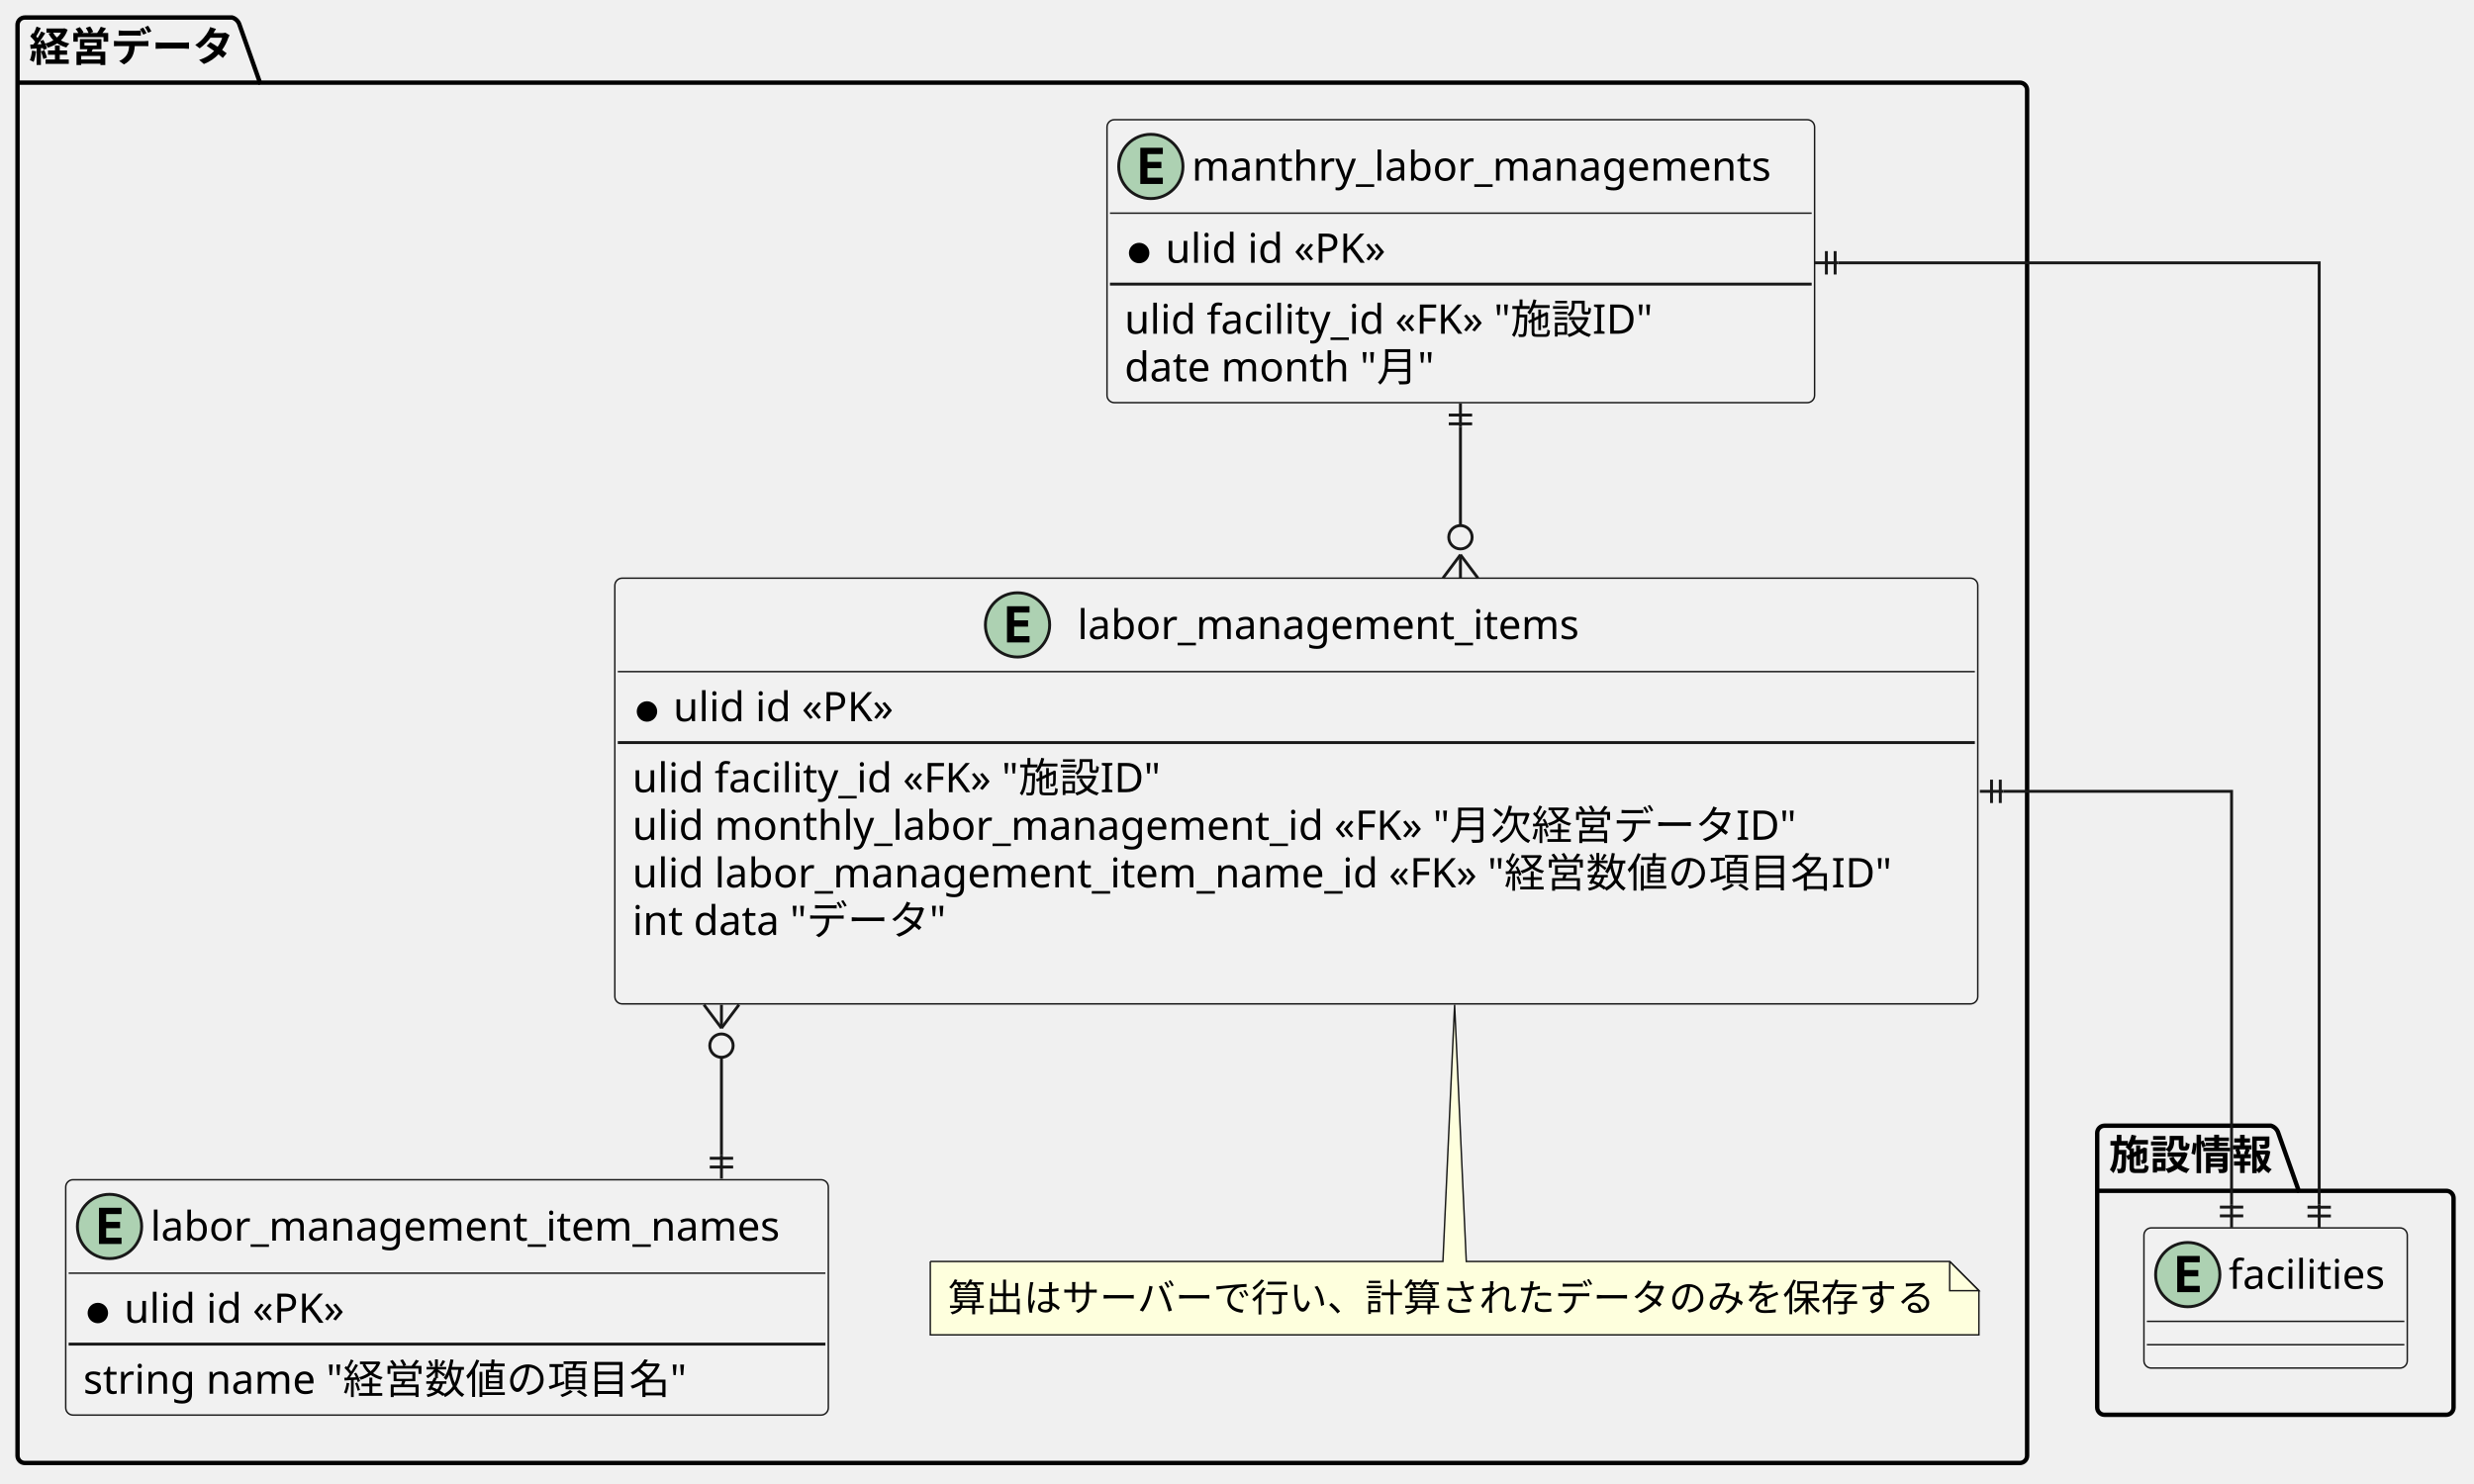
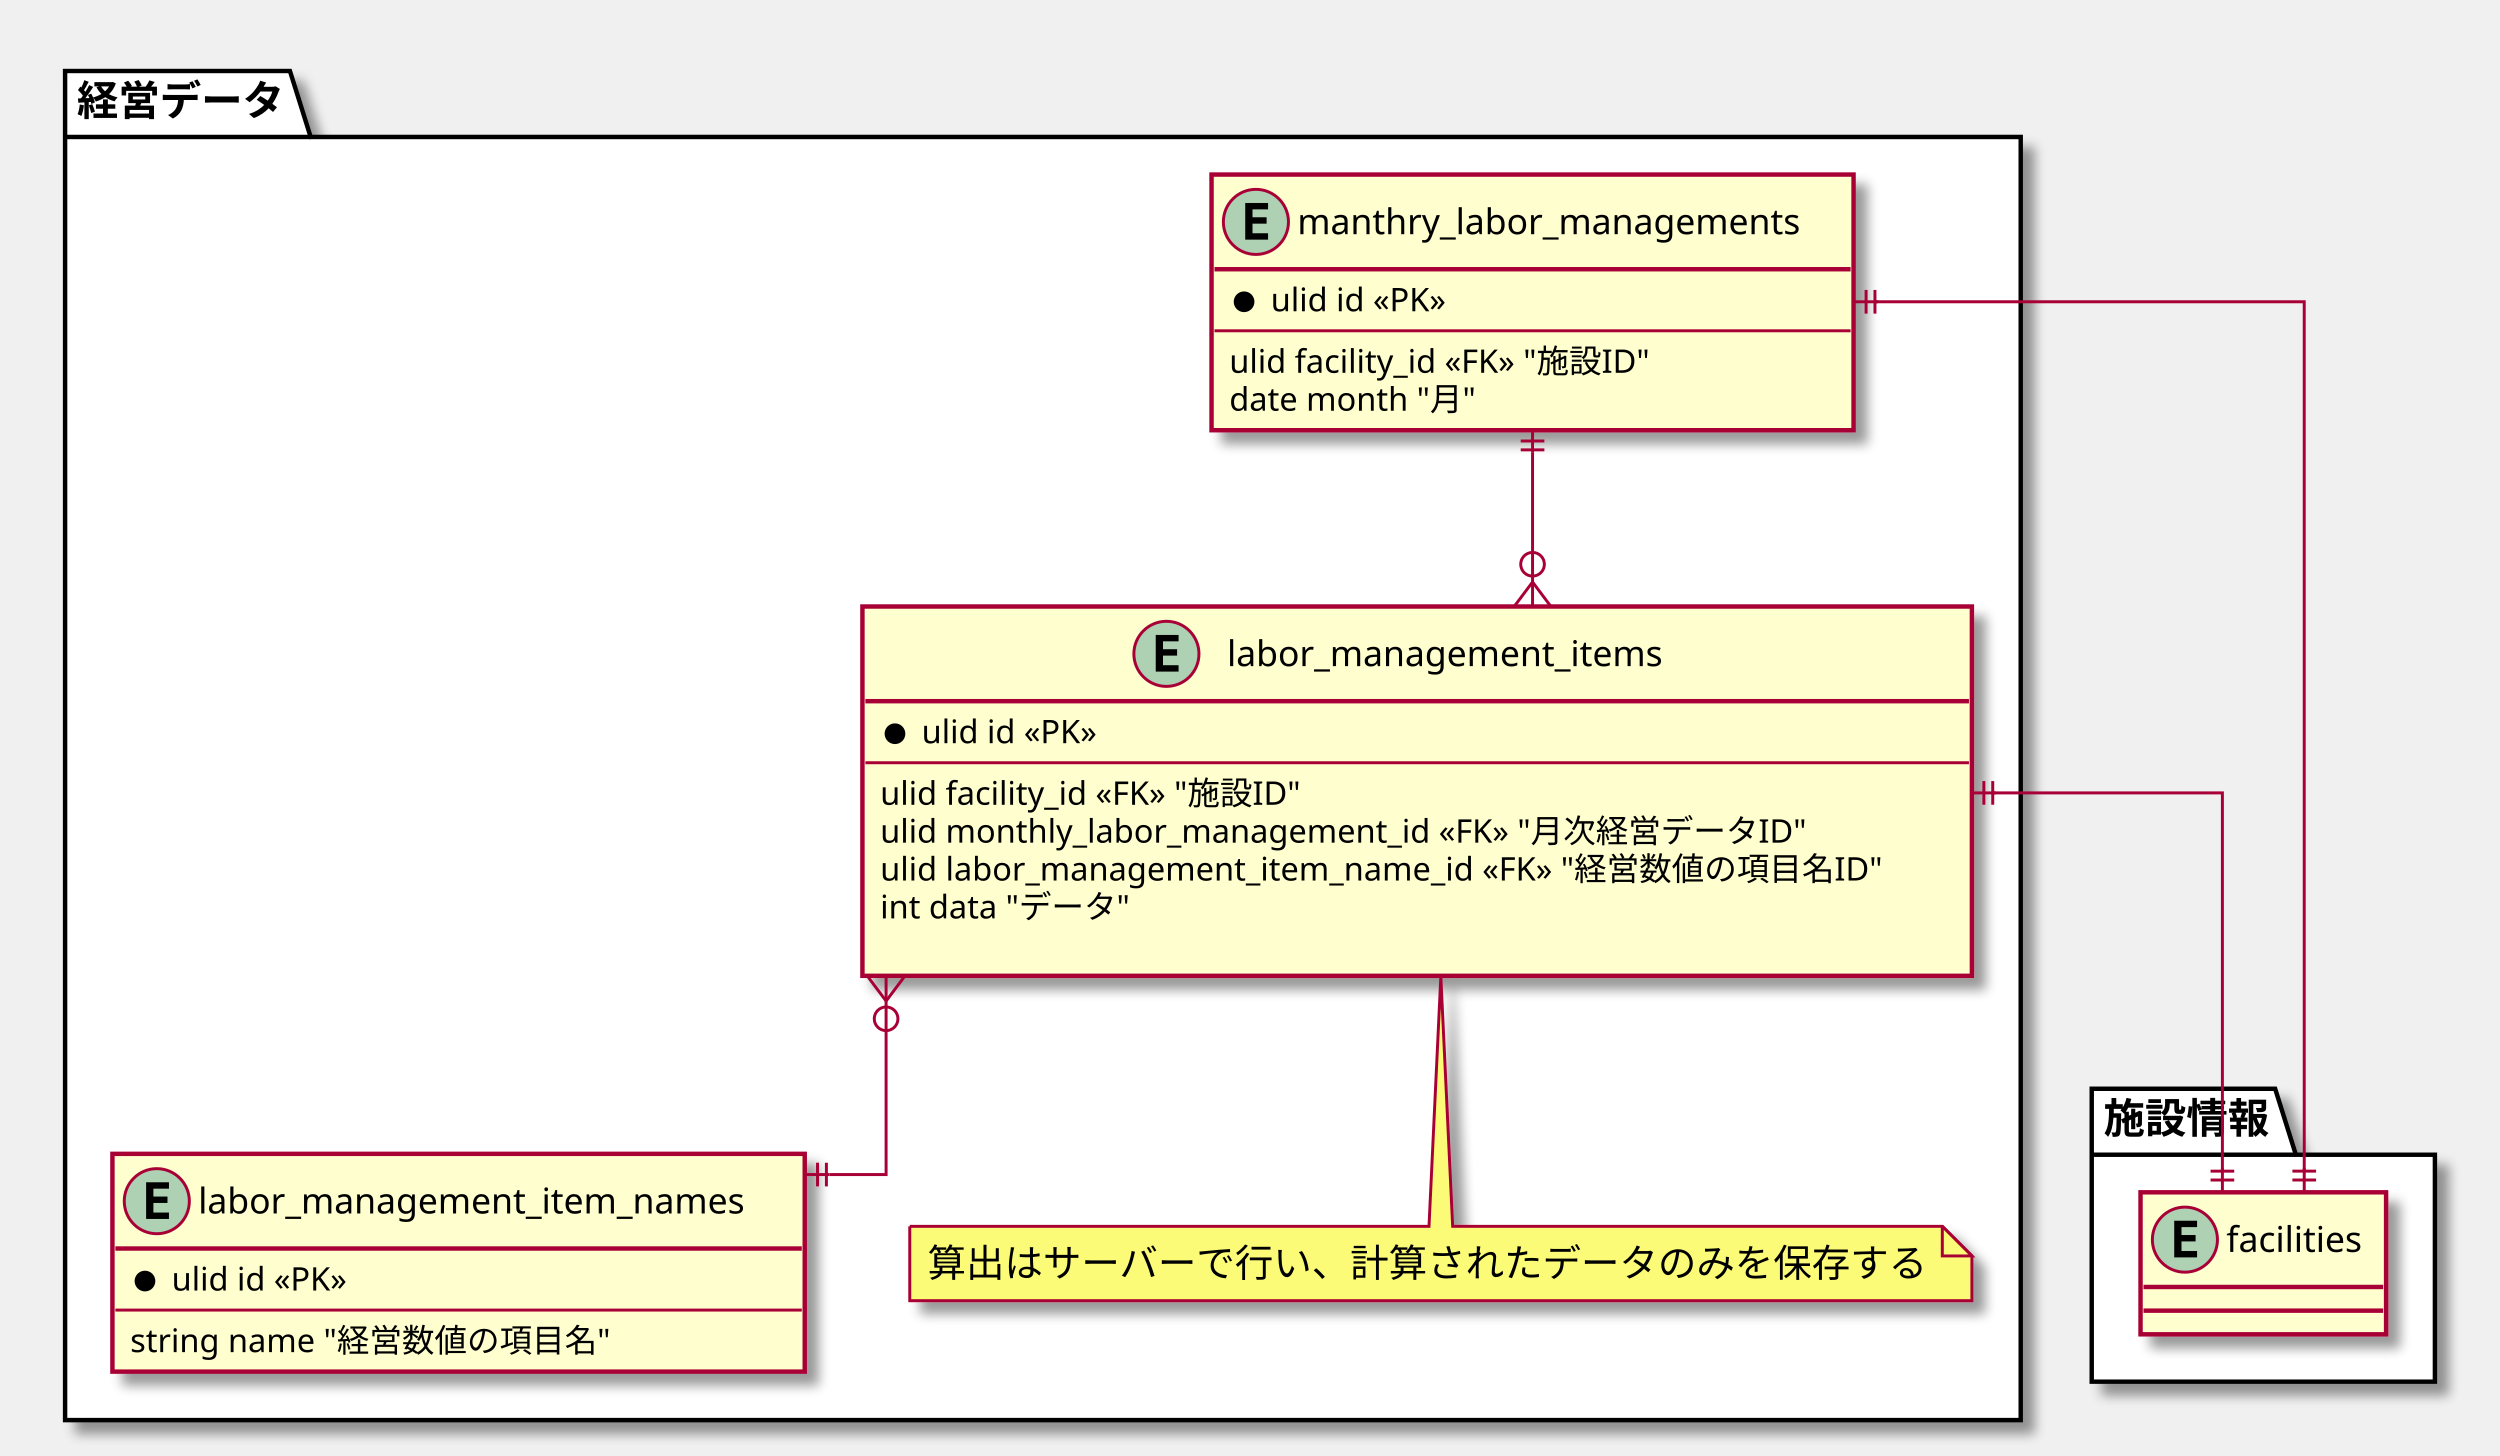
- <svg xmlns="http://www.w3.org/2000/svg" contentStyleType="text/css" height="508px" preserveAspectRatio="none" style="width:847px;height:508px;background:#FFFFFF;" version="1.1" viewBox="0 0 847 508" width="847px" zoomAndPan="magnify">
-   <defs />
+ <svg xmlns="http://www.w3.org/2000/svg" contentScriptType="application/ecmascript" contentStyleType="text/css" height="492px" preserveAspectRatio="none" style="width:845px;height:492px;" version="1.1" viewBox="0 0 845 492" width="845px" zoomAndPan="magnify">
+   <defs>
+     <filter height="300%" id="f1n43isifydl9s" width="300%" x="-1" y="-1">
+       <feGaussianBlur result="blurOut" stdDeviation="2.0" />
+       <feColorMatrix in="blurOut" result="blurOut2" type="matrix" values="0 0 0 0 0 0 0 0 0 0 0 0 0 0 0 0 0 0 .4 0" />
+       <feOffset dx="4.0" dy="4.0" in="blurOut2" result="blurOut3" />
+       <feBlend in="SourceGraphic" in2="blurOut3" mode="normal" />
+     </filter>
+   </defs>
  <g>
-     <g id="cluster_経営データ">
-       <path d="M8.5,6 L79.5,6 A3.75,3.75 0 0 1 82,8.5 L89,28.297 L691.5,28.297 A2.5,2.5 0 0 1 694,30.797 L694,498.5 A2.5,2.5 0 0 1 691.5,501 L8.5,501 A2.5,2.5 0 0 1 6,498.5 L6,8.5 A2.5,2.5 0 0 1 8.5,6 " fill="none" style="stroke:#000000;stroke-width:1.5;" />
-       <line style="stroke:#000000;stroke-width:1.5;" x1="6" x2="89" y1="28.297" y2="28.297" />
-       <text fill="#000000" font-family="sans-serif" font-size="14" font-weight="bold" lengthAdjust="spacing" textLength="70" x="10" y="20.995">経営データ</text>
-     </g>
-     <g id="cluster_施設情報">
-       <path d="M720.5,385.5 L777.5,385.5 A3.75,3.75 0 0 1 780,388 L787,407.797 L837.5,407.797 A2.5,2.5 0 0 1 840,410.297 L840,482 A2.5,2.5 0 0 1 837.5,484.5 L720.5,484.5 A2.5,2.5 0 0 1 718,482 L718,388 A2.5,2.5 0 0 1 720.5,385.5 " fill="none" style="stroke:#000000;stroke-width:1.5;" />
-       <line style="stroke:#000000;stroke-width:1.5;" x1="718" x2="787" y1="407.797" y2="407.797" />
-       <text fill="#000000" font-family="sans-serif" font-size="14" font-weight="bold" lengthAdjust="spacing" textLength="56" x="722" y="400.495">施設情報</text>
-     </g>
-     <g id="elem_labor_management_item_names">
-       <rect codeLine="4" fill="#F1F1F1" height="80.594" id="labor_management_item_names" rx="2.5" ry="2.5" style="stroke:#181818;stroke-width:0.5;" width="261.086" x="22.5" y="404" />
-       <ellipse cx="37.5" cy="420" fill="#ADD1B2" rx="11" ry="11" style="stroke:#181818;stroke-width:1;" />
-       <path d="M41.609,426 L33.891,426 L33.891,413.609 L41.609,413.609 L41.609,415.766 L36.344,415.766 L36.344,418.438 L41.109,418.438 L41.109,420.594 L36.344,420.594 L36.344,423.844 L41.609,423.844 L41.609,426 Z " fill="#000000" />
-       <text fill="#000000" font-family="sans-serif" font-size="14" lengthAdjust="spacing" textLength="229.086" x="51.5" y="424.847">labor_management_item_names</text>
-       <line style="stroke:#181818;stroke-width:0.5;" x1="23.5" x2="282.586" y1="436" y2="436" />
-       <ellipse cx="33.5" cy="449.648" fill="#000000" rx="3" ry="3" style="stroke:#000000;stroke-width:1;" />
-       <text fill="#000000" font-family="sans-serif" font-size="14" lengthAdjust="spacing" textLength="81.97" x="42.5" y="452.995">ulid id «PK»</text>
-       <line style="stroke:#181818;stroke-width:1;" x1="23.5" x2="282.586" y1="460.297" y2="460.297" />
-       <text fill="#000000" font-family="sans-serif" font-size="14" lengthAdjust="spacing" textLength="213.67" x="28.5" y="477.292">string name "経営数値の項目名"</text>
-     </g>
-     <g id="elem_labor_management_items">
-       <rect codeLine="10" fill="#F1F1F1" height="145.781" id="labor_management_items" rx="2.5" ry="2.5" style="stroke:#181818;stroke-width:0.5;" width="466.61" x="210.5" y="198" />
-       <ellipse cx="348.363" cy="214" fill="#ADD1B2" rx="11" ry="11" style="stroke:#181818;stroke-width:1;" />
-       <path d="M352.473,220 L344.754,220 L344.754,207.609 L352.473,207.609 L352.473,209.766 L347.207,209.766 L347.207,212.438 L351.973,212.438 L351.973,214.594 L347.207,214.594 L347.207,217.844 L352.473,217.844 L352.473,220 Z " fill="#000000" />
-       <text fill="#000000" font-family="sans-serif" font-size="14" lengthAdjust="spacing" textLength="182.383" x="368.863" y="218.847">labor_management_items</text>
-       <line style="stroke:#181818;stroke-width:0.5;" x1="211.5" x2="676.11" y1="230" y2="230" />
-       <ellipse cx="221.5" cy="243.648" fill="#000000" rx="3" ry="3" style="stroke:#000000;stroke-width:1;" />
-       <text fill="#000000" font-family="sans-serif" font-size="14" lengthAdjust="spacing" textLength="81.97" x="230.5" y="246.995">ulid id «PK»</text>
-       <line style="stroke:#181818;stroke-width:1;" x1="211.5" x2="676.11" y1="254.297" y2="254.297" />
-       <text fill="#000000" font-family="sans-serif" font-size="14" lengthAdjust="spacing" textLength="195.467" x="216.5" y="271.292">ulid facility_id «FK» "施設ID"</text>
-       <text fill="#000000" font-family="sans-serif" font-size="14" lengthAdjust="spacing" textLength="419.89" x="216.5" y="287.589">ulid monthly_labor_management_id «FK» "月次経営データID"</text>
-       <text fill="#000000" font-family="sans-serif" font-size="14" lengthAdjust="spacing" textLength="454.61" x="216.5" y="303.886">ulid labor_management_item_name_id «FK» "経営数値の項目名ID"</text>
-       <text fill="#000000" font-family="sans-serif" font-size="14" lengthAdjust="spacing" textLength="113.565" x="216.5" y="320.183">int data "データ"</text>
-       <text fill="#000000" font-family="sans-serif" font-size="14" lengthAdjust="spacing" textLength="4.45" x="216.5" y="336.479"> </text>
-     </g>
-     <g id="elem_GMN5">
-       <path d="M318.5,432 L318.5,457.133 A0,0 0 0 0 318.5,457.133 L677.5,457.133 A0,0 0 0 0 677.5,457.133 L677.5,442 L667.5,432 L502,432 L498,344.08 L494,432 L318.5,432 A0,0 0 0 0 318.5,432 " fill="#FEFFDD" style="stroke:#181818;stroke-width:0.5;" />
-       <path d="M667.5,432 L667.5,442 L677.5,442 L667.5,432 " fill="#FEFFDD" style="stroke:#181818;stroke-width:0.5;" />
-       <text fill="#000000" font-family="sans-serif" font-size="13" lengthAdjust="spacing" textLength="338" x="324.5" y="449.067">算出はサーバーで行い、計算されたデータのみを保存する</text>
-     </g>
-     <g id="elem_manthry_labor_managements">
-       <rect codeLine="24" fill="#F1F1F1" height="96.891" id="manthry_labor_managements" rx="2.5" ry="2.5" style="stroke:#181818;stroke-width:0.5;" width="242.246" x="379" y="41" />
-       <ellipse cx="394" cy="57" fill="#ADD1B2" rx="11" ry="11" style="stroke:#181818;stroke-width:1;" />
-       <path d="M398.109,63 L390.391,63 L390.391,50.609 L398.109,50.609 L398.109,52.766 L392.844,52.766 L392.844,55.438 L397.609,55.438 L397.609,57.594 L392.844,57.594 L392.844,60.844 L398.109,60.844 L398.109,63 Z " fill="#000000" />
-       <text fill="#000000" font-family="sans-serif" font-size="14" lengthAdjust="spacing" textLength="210.246" x="408" y="61.847">manthry_labor_managements</text>
-       <line style="stroke:#181818;stroke-width:0.5;" x1="380" x2="620.246" y1="73" y2="73" />
-       <ellipse cx="390" cy="86.648" fill="#000000" rx="3" ry="3" style="stroke:#000000;stroke-width:1;" />
-       <text fill="#000000" font-family="sans-serif" font-size="14" lengthAdjust="spacing" textLength="81.97" x="399" y="89.995">ulid id «PK»</text>
-       <line style="stroke:#181818;stroke-width:1;" x1="380" x2="620.246" y1="97.297" y2="97.297" />
-       <text fill="#000000" font-family="sans-serif" font-size="14" lengthAdjust="spacing" textLength="195.467" x="385" y="114.292">ulid facility_id «FK» "施設ID"</text>
-       <text fill="#000000" font-family="sans-serif" font-size="14" lengthAdjust="spacing" textLength="112.786" x="385" y="130.589">date month "月"</text>
-     </g>
-     <g id="elem_facilities">
-       <rect codeLine="33" fill="#F1F1F1" height="48" id="facilities" rx="2.5" ry="2.5" style="stroke:#181818;stroke-width:0.5;" width="90.16" x="734" y="420.5" />
-       <ellipse cx="749" cy="436.5" fill="#ADD1B2" rx="11" ry="11" style="stroke:#181818;stroke-width:1;" />
-       <path d="M753.109,442.5 L745.391,442.5 L745.391,430.109 L753.109,430.109 L753.109,432.266 L747.844,432.266 L747.844,434.938 L752.609,434.938 L752.609,437.094 L747.844,437.094 L747.844,440.344 L753.109,440.344 L753.109,442.5 Z " fill="#000000" />
-       <text fill="#000000" font-family="sans-serif" font-size="14" lengthAdjust="spacing" textLength="58.16" x="763" y="441.347">facilities</text>
-       <line style="stroke:#181818;stroke-width:0.5;" x1="735" x2="823.16" y1="452.5" y2="452.5" />
-       <line style="stroke:#181818;stroke-width:0.5;" x1="735" x2="823.16" y1="460.5" y2="460.5" />
-     </g>
-     <g id="link_manthry_labor_managements_labor_management_items">
-       <path codeLine="38" d="M500,146.14 C500,164.51 500,159.85 500,179.98 " fill="none" id="manthry_labor_managements-labor_management_items" style="stroke:#181818;stroke-width:1;" />
-       <line style="stroke:#181818;stroke-width:1;" x1="496" x2="504" y1="142.14" y2="142.14" />
-       <line style="stroke:#181818;stroke-width:1;" x1="496" x2="504" y1="145.14" y2="145.14" />
-       <line style="stroke:#181818;stroke-width:1;" x1="500" x2="500" y1="146.14" y2="138.14" />
-       <line style="stroke:#181818;stroke-width:1;" x1="500" x2="506" y1="189.98" y2="197.98" />
-       <line style="stroke:#181818;stroke-width:1;" x1="500" x2="494" y1="189.98" y2="197.98" />
-       <line style="stroke:#181818;stroke-width:1;" x1="500" x2="500" y1="189.98" y2="197.98" />
-       <ellipse cx="500" cy="183.98" fill="none" rx="4" ry="4" style="stroke:#181818;stroke-width:1;" />
-     </g>
-     <g id="link_manthry_labor_managements_facilities">
-       <path codeLine="39" d="M629.28,90 C710.26,90 794,90 794,90 C794,90 794,332.62 794,412.41 " fill="none" id="manthry_labor_managements-facilities" style="stroke:#181818;stroke-width:1;" />
-       <line style="stroke:#181818;stroke-width:1;" x1="625.28" x2="625.28" y1="94" y2="86" />
-       <line style="stroke:#181818;stroke-width:1;" x1="628.28" x2="628.28" y1="94" y2="86" />
-       <line style="stroke:#181818;stroke-width:1;" x1="629.28" x2="621.28" y1="90" y2="90" />
-       <line style="stroke:#181818;stroke-width:1;" x1="798" x2="790" y1="416.41" y2="416.41" />
-       <line style="stroke:#181818;stroke-width:1;" x1="798" x2="790" y1="413.41" y2="413.41" />
-       <line style="stroke:#181818;stroke-width:1;" x1="794" x2="794" y1="412.41" y2="420.41" />
-     </g>
-     <g id="link_labor_management_items_labor_management_item_names">
-       <path codeLine="40" d="M247,362.08 C247,382.45 247,377.86 247,395.65 " fill="none" id="labor_management_items-labor_management_item_names" style="stroke:#181818;stroke-width:1;" />
-       <line style="stroke:#181818;stroke-width:1;" x1="247" x2="241" y1="352.08" y2="344.08" />
-       <line style="stroke:#181818;stroke-width:1;" x1="247" x2="253" y1="352.08" y2="344.08" />
-       <line style="stroke:#181818;stroke-width:1;" x1="247" x2="247" y1="352.08" y2="344.08" />
-       <ellipse cx="247" cy="358.08" fill="none" rx="4" ry="4" style="stroke:#181818;stroke-width:1;" />
-       <line style="stroke:#181818;stroke-width:1;" x1="251" x2="243" y1="399.65" y2="399.65" />
-       <line style="stroke:#181818;stroke-width:1;" x1="251" x2="243" y1="396.65" y2="396.65" />
-       <line style="stroke:#181818;stroke-width:1;" x1="247" x2="247" y1="395.65" y2="403.65" />
-     </g>
-     <g id="link_labor_management_items_facilities">
-       <path codeLine="41" d="M685.82,271 C734.83,271 764,271 764,271 C764,271 764,364.7 764,412.38 " fill="none" id="labor_management_items-facilities" style="stroke:#181818;stroke-width:1;" />
-       <line style="stroke:#181818;stroke-width:1;" x1="681.82" x2="681.82" y1="275" y2="267" />
-       <line style="stroke:#181818;stroke-width:1;" x1="684.82" x2="684.82" y1="275" y2="267" />
-       <line style="stroke:#181818;stroke-width:1;" x1="685.82" x2="677.82" y1="271" y2="271" />
-       <line style="stroke:#181818;stroke-width:1;" x1="768" x2="760" y1="416.38" y2="416.38" />
-       <line style="stroke:#181818;stroke-width:1;" x1="768" x2="760" y1="413.38" y2="413.38" />
-       <line style="stroke:#181818;stroke-width:1;" x1="764" x2="764" y1="412.38" y2="420.38" />
-     </g>
+     <polygon fill="#FFFFFF" filter="url(#f1n43isifydl9s)" points="22,24,98,24,105,46.297,683,46.297,683,480,22,480,22,24" style="stroke: #000000; stroke-width: 1.5;" />
+     <line style="stroke: #000000; stroke-width: 1.5;" x1="22" x2="105" y1="46.297" y2="46.297" />
+     <text fill="#000000" font-family="sans-serif" font-size="14" font-weight="bold" lengthAdjust="spacingAndGlyphs" textLength="70" x="26" y="38.995">経営データ</text>
+     <polygon fill="#FFFFFF" filter="url(#f1n43isifydl9s)" points="707,368,769,368,776,390.297,823,390.297,823,467,707,467,707,368" style="stroke: #000000; stroke-width: 1.5;" />
+     <line style="stroke: #000000; stroke-width: 1.5;" x1="707" x2="776" y1="390.297" y2="390.297" />
+     <text fill="#000000" font-family="sans-serif" font-size="14" font-weight="bold" lengthAdjust="spacingAndGlyphs" textLength="56" x="711" y="382.995">施設情報</text>
+     <rect fill="#FEFECE" filter="url(#f1n43isifydl9s)" height="73.609" id="labor_management_item_names" style="stroke: #A80036; stroke-width: 1.5;" width="234" x="38" y="390" />
+     <ellipse cx="53" cy="406" fill="#ADD1B2" rx="11" ry="11" style="stroke: #A80036; stroke-width: 1.0;" />
+     <path d="M57.109,412 L49.391,412 L49.391,399.609 L57.109,399.609 L57.109,401.766 L51.844,401.766 L51.844,404.438 L56.609,404.438 L56.609,406.594 L51.844,406.594 L51.844,409.844 L57.109,409.844 L57.109,412 Z " />
+     <text fill="#000000" font-family="sans-serif" font-size="12" lengthAdjust="spacingAndGlyphs" textLength="202" x="67" y="410.154">labor_management_item_names</text>
+     <line style="stroke: #A80036; stroke-width: 1.5;" x1="39" x2="271" y1="422" y2="422" />
+     <ellipse cx="49" cy="433" fill="#000000" rx="3" ry="3" style="stroke: #000000; stroke-width: 1.0;" />
+     <text fill="#000000" font-family="sans-serif" font-size="11" lengthAdjust="spacingAndGlyphs" textLength="66" x="58" y="436.21">ulid id «PK»</text>
+     <line style="stroke: #A80036; stroke-width: 1.0;" x1="39" x2="271" y1="442.805" y2="442.805" />
+     <text fill="#000000" font-family="sans-serif" font-size="11" lengthAdjust="spacingAndGlyphs" textLength="171" x="44" y="457.015">string name "経営数値の項目名"</text>
+     <rect fill="#FEFECE" filter="url(#f1n43isifydl9s)" height="124.828" id="labor_management_items" style="stroke: #A80036; stroke-width: 1.5;" width="375" x="291.5" y="205" />
+     <ellipse cx="394.25" cy="221" fill="#ADD1B2" rx="11" ry="11" style="stroke: #A80036; stroke-width: 1.0;" />
+     <path d="M398.359,227 L390.641,227 L390.641,214.609 L398.359,214.609 L398.359,216.766 L393.094,216.766 L393.094,219.438 L397.859,219.438 L397.859,221.594 L393.094,221.594 L393.094,224.844 L398.359,224.844 L398.359,227 Z " />
+     <text fill="#000000" font-family="sans-serif" font-size="12" lengthAdjust="spacingAndGlyphs" textLength="161" x="414.75" y="225.154">labor_management_items</text>
+     <line style="stroke: #A80036; stroke-width: 1.5;" x1="292.5" x2="665.5" y1="237" y2="237" />
+     <ellipse cx="302.5" cy="248" fill="#000000" rx="3" ry="3" style="stroke: #000000; stroke-width: 1.0;" />
+     <text fill="#000000" font-family="sans-serif" font-size="11" lengthAdjust="spacingAndGlyphs" textLength="66" x="311.5" y="251.21">ulid id «PK»</text>
+     <line style="stroke: #A80036; stroke-width: 1.0;" x1="292.5" x2="665.5" y1="257.805" y2="257.805" />
+     <text fill="#000000" font-family="sans-serif" font-size="11" lengthAdjust="spacingAndGlyphs" textLength="154" x="297.5" y="272.015">ulid facility_id «FK» "施設ID"</text>
+     <text fill="#000000" font-family="sans-serif" font-size="11" lengthAdjust="spacingAndGlyphs" textLength="334" x="297.5" y="284.82">ulid monthly_labor_management_id «FK» "月次経営データID"</text>
+     <text fill="#000000" font-family="sans-serif" font-size="11" lengthAdjust="spacingAndGlyphs" textLength="363" x="297.5" y="297.625">ulid labor_management_item_name_id «FK» "経営数値の項目名ID"</text>
+     <text fill="#000000" font-family="sans-serif" font-size="11" lengthAdjust="spacingAndGlyphs" textLength="90" x="297.5" y="310.429">int data "データ"</text>
+     <text fill="#000000" font-family="sans-serif" font-size="11" lengthAdjust="spacingAndGlyphs" textLength="0" x="301.5" y="323.234" />
+     <path d="M307.5,414.5 L307.5,439.633 A0,0 0 0 0 307.5,439.633 L666.5,439.633 A0,0 0 0 0 666.5,439.633 L666.5,424.5 L656.5,414.5 L491,414.5 L487,330.08 L483,414.5 L307.5,414.5 A0,0 0 0 0 307.5,414.5 " fill="#FBFB77" filter="url(#f1n43isifydl9s)" style="stroke: #A80036; stroke-width: 1.0;" />
+     <path d="M656.5,414.5 L656.5,424.5 L666.5,424.5 L656.5,414.5 " fill="#FBFB77" style="stroke: #A80036; stroke-width: 1.0;" />
+     <text fill="#000000" font-family="sans-serif" font-size="13" lengthAdjust="spacingAndGlyphs" textLength="338" x="313.5" y="431.567">算出はサーバーで行い、計算されたデータのみを保存する</text>
+     <rect fill="#FEFECE" filter="url(#f1n43isifydl9s)" height="86.414" id="manthry_labor_managements" style="stroke: #A80036; stroke-width: 1.5;" width="217" x="409.5" y="59" />
+     <ellipse cx="424.5" cy="75" fill="#ADD1B2" rx="11" ry="11" style="stroke: #A80036; stroke-width: 1.0;" />
+     <path d="M428.609,81 L420.891,81 L420.891,68.609 L428.609,68.609 L428.609,70.766 L423.344,70.766 L423.344,73.438 L428.109,73.438 L428.109,75.594 L423.344,75.594 L423.344,78.844 L428.609,78.844 L428.609,81 Z " />
+     <text fill="#000000" font-family="sans-serif" font-size="12" lengthAdjust="spacingAndGlyphs" textLength="185" x="438.5" y="79.154">manthry_labor_managements</text>
+     <line style="stroke: #A80036; stroke-width: 1.5;" x1="410.5" x2="625.5" y1="91" y2="91" />
+     <ellipse cx="420.5" cy="102" fill="#000000" rx="3" ry="3" style="stroke: #000000; stroke-width: 1.0;" />
+     <text fill="#000000" font-family="sans-serif" font-size="11" lengthAdjust="spacingAndGlyphs" textLength="66" x="429.5" y="105.21">ulid id «PK»</text>
+     <line style="stroke: #A80036; stroke-width: 1.0;" x1="410.5" x2="625.5" y1="111.805" y2="111.805" />
+     <text fill="#000000" font-family="sans-serif" font-size="11" lengthAdjust="spacingAndGlyphs" textLength="154" x="415.5" y="126.015">ulid facility_id «FK» "施設ID"</text>
+     <text fill="#000000" font-family="sans-serif" font-size="11" lengthAdjust="spacingAndGlyphs" textLength="90" x="415.5" y="138.82">date month "月"</text>
+     <rect fill="#FEFECE" filter="url(#f1n43isifydl9s)" height="48" id="facilities" style="stroke: #A80036; stroke-width: 1.5;" width="83" x="723.5" y="403" />
+     <ellipse cx="738.5" cy="419" fill="#ADD1B2" rx="11" ry="11" style="stroke: #A80036; stroke-width: 1.0;" />
+     <path d="M742.609,425 L734.891,425 L734.891,412.609 L742.609,412.609 L742.609,414.766 L737.344,414.766 L737.344,417.438 L742.109,417.438 L742.109,419.594 L737.344,419.594 L737.344,422.844 L742.609,422.844 L742.609,425 Z " />
+     <text fill="#000000" font-family="sans-serif" font-size="12" lengthAdjust="spacingAndGlyphs" textLength="51" x="752.5" y="423.154">facilities</text>
+     <line style="stroke: #A80036; stroke-width: 1.5;" x1="724.5" x2="805.5" y1="435" y2="435" />
+     <line style="stroke: #A80036; stroke-width: 1.5;" x1="724.5" x2="805.5" y1="443" y2="443" />
+     <path d="M518,153.05 C518,153.05 518,196.72 518,196.72 " fill="none" id="manthry_labor_managements-labor_management_items" style="stroke: #A80036; stroke-width: 1.0;" />
+     <line style="stroke: #A80036; stroke-width: 1.0;" x1="518" x2="524" y1="196.72" y2="204.72" />
+     <line style="stroke: #A80036; stroke-width: 1.0;" x1="518" x2="512" y1="196.72" y2="204.72" />
+     <line style="stroke: #A80036; stroke-width: 1.0;" x1="518" x2="518" y1="196.72" y2="204.72" />
+     <ellipse cx="518" cy="190.72" fill="none" rx="4" ry="4" style="stroke: #A80036; stroke-width: 1.0;" />
+     <line style="stroke: #A80036; stroke-width: 1.0;" x1="514" x2="522" y1="149.05" y2="149.05" />
+     <line style="stroke: #A80036; stroke-width: 1.0;" x1="514" x2="522" y1="152.05" y2="152.05" />
+     <line style="stroke: #A80036; stroke-width: 1.0;" x1="518" x2="518" y1="153.05" y2="145.05" />
+     <path d="M633.73,102 C633.73,102 778.83,102 778.83,102 C778.83,102 778.83,395.84 778.83,395.84 " fill="none" id="manthry_labor_managements-facilities" style="stroke: #A80036; stroke-width: 1.0;" />
+     <line style="stroke: #A80036; stroke-width: 1.0;" x1="782.83" x2="774.83" y1="398.84" y2="398.84" />
+     <line style="stroke: #A80036; stroke-width: 1.0;" x1="782.83" x2="774.83" y1="395.84" y2="395.84" />
+     <line style="stroke: #A80036; stroke-width: 1.0;" x1="778.83" x2="778.83" y1="394.84" y2="402.84" />
+     <line style="stroke: #A80036; stroke-width: 1.0;" x1="630.73" x2="630.73" y1="106" y2="98" />
+     <line style="stroke: #A80036; stroke-width: 1.0;" x1="633.73" x2="633.73" y1="106" y2="98" />
+     <line style="stroke: #A80036; stroke-width: 1.0;" x1="634.73" x2="626.73" y1="102" y2="102" />
+     <path d="M299.5,338.35 C299.5,338.35 299.5,397 299.5,397 C299.5,397 280.32,397 280.32,397 " fill="none" id="labor_management_items-labor_management_item_names" style="stroke: #A80036; stroke-width: 1.0;" />
+     <line style="stroke: #A80036; stroke-width: 1.0;" x1="276.32" x2="276.32" y1="401" y2="393" />
+     <line style="stroke: #A80036; stroke-width: 1.0;" x1="279.32" x2="279.32" y1="401" y2="393" />
+     <line style="stroke: #A80036; stroke-width: 1.0;" x1="280.32" x2="272.32" y1="397" y2="397" />
+     <line style="stroke: #A80036; stroke-width: 1.0;" x1="299.5" x2="293.5" y1="338.35" y2="330.35" />
+     <line style="stroke: #A80036; stroke-width: 1.0;" x1="299.5" x2="305.5" y1="338.35" y2="330.35" />
+     <line style="stroke: #A80036; stroke-width: 1.0;" x1="299.5" x2="299.5" y1="338.35" y2="330.35" />
+     <ellipse cx="299.5" cy="344.35" fill="none" rx="4" ry="4" style="stroke: #A80036; stroke-width: 1.0;" />
+     <path d="M673.54,268 C673.54,268 751.17,268 751.17,268 C751.17,268 751.17,395.85 751.17,395.85 " fill="none" id="labor_management_items-facilities" style="stroke: #A80036; stroke-width: 1.0;" />
+     <line style="stroke: #A80036; stroke-width: 1.0;" x1="755.17" x2="747.17" y1="398.85" y2="398.85" />
+     <line style="stroke: #A80036; stroke-width: 1.0;" x1="755.17" x2="747.17" y1="395.85" y2="395.85" />
+     <line style="stroke: #A80036; stroke-width: 1.0;" x1="751.17" x2="751.17" y1="394.85" y2="402.85" />
+     <line style="stroke: #A80036; stroke-width: 1.0;" x1="670.54" x2="670.54" y1="272" y2="264" />
+     <line style="stroke: #A80036; stroke-width: 1.0;" x1="673.54" x2="673.54" y1="272" y2="264" />
+     <line style="stroke: #A80036; stroke-width: 1.0;" x1="674.54" x2="666.54" y1="268" y2="268" />
  </g>
</svg>
